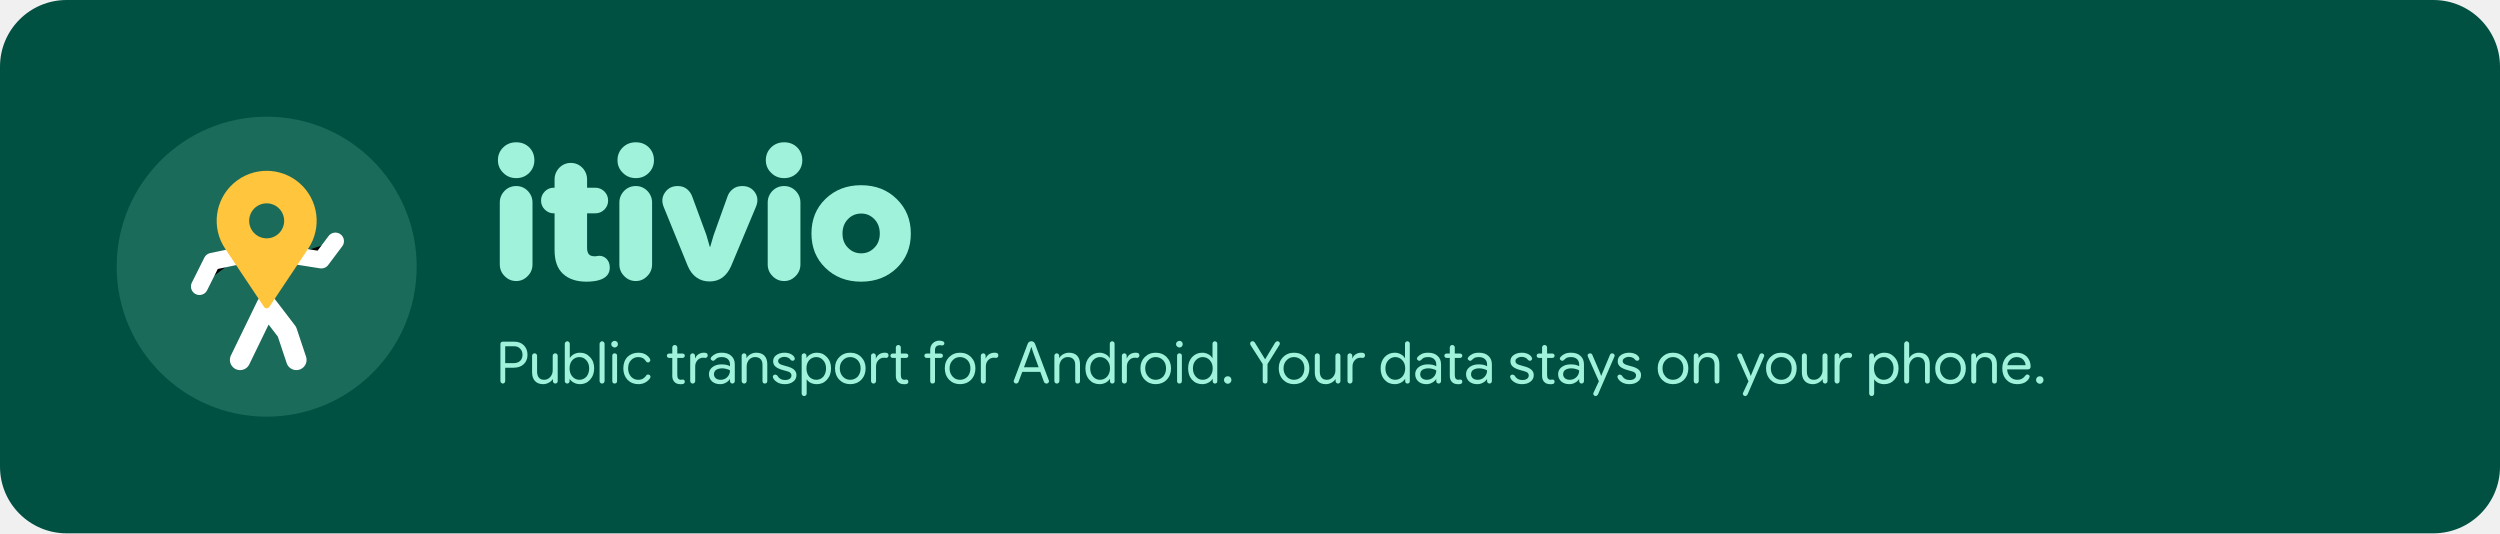
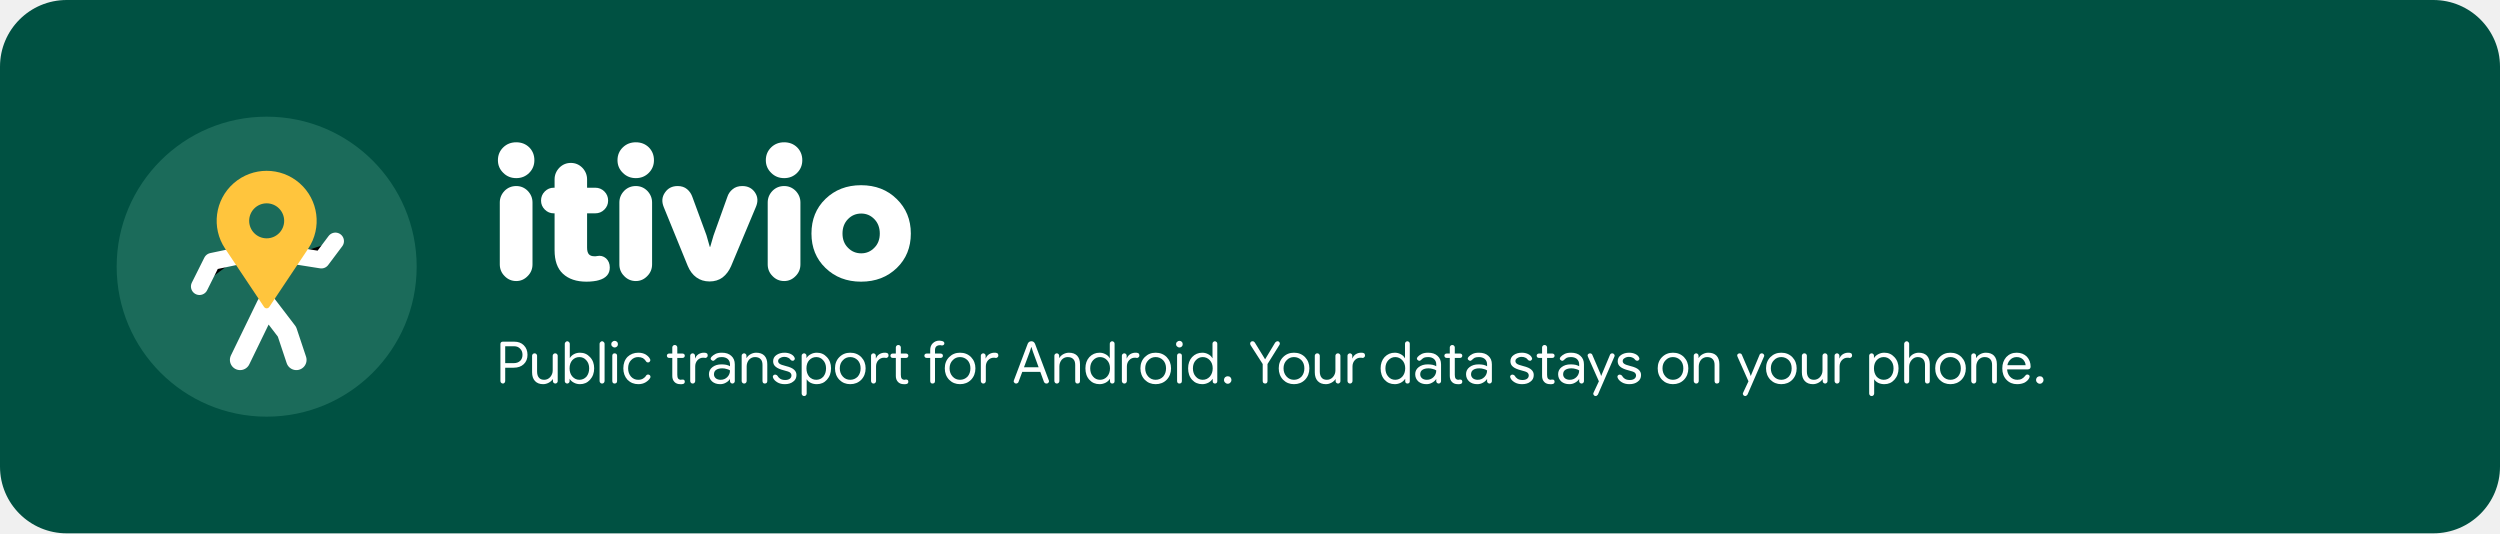
<svg xmlns="http://www.w3.org/2000/svg" width="1200" height="256" viewBox="0 0 1200 256" role="img" aria-label="itivio">
  <defs>
    <path id="g0" d="M11.8 0.9Q8.5 0.9 6.2 -1.5Q3.9 -3.8 3.9 -7.1L3.9 -36.8Q3.9 -40 6.2 -42.4Q8.5 -44.7 11.8 -44.7L11.8 -44.7Q15 -44.7 17.3 -42.4Q19.6 -40 19.6 -36.8L19.6 -7.1Q19.6 -3.8 17.3 -1.5Q15 0.9 11.8 0.9L11.8 0.9ZM11.8 -48.5Q8.1 -48.5 5.6 -51Q3 -53.5 3 -57.1Q3 -60.8 5.6 -63.3Q8.1 -65.7 11.8 -65.7Q15.5 -65.7 18 -63.3Q20.5 -60.8 20.5 -57.1Q20.5 -53.5 18 -51Q15.5 -48.5 11.8 -48.5Z" />
    <path id="g1" d="M22 1.2Q14.8 1.2 10.7 -2.6Q6.7 -6.3 6.7 -13.9L6.7 -47.9Q6.7 -51.1 9 -53.5Q11.3 -55.8 14.5 -55.8L14.5 -55.8Q17.7 -55.8 20 -53.5Q22.3 -51.1 22.3 -47.9L22.3 -15.1Q22.3 -12.9 23.2 -11.9Q24.1 -11 25.7 -11Q26.2 -11 26.5 -11Q26.8 -11.1 27.1 -11.1Q29.5 -11.6 31.4 -10Q33.2 -8.3 33.2 -5.6L33.2 -5.6Q33.2 -3.3 31.9 -1.8Q30.5 -0.2 27.9 0.5Q27 0.8 25.3 1Q23.7 1.2 22 1.2ZM6.3 -31.6Q3.8 -31.6 2 -33.4Q0.2 -35.2 0.2 -37.7L0.2 -37.7Q0.2 -40.3 2 -42.1Q3.8 -43.9 6.3 -43.9L26.2 -43.9Q28.8 -43.9 30.6 -42.1Q32.4 -40.3 32.4 -37.7L32.4 -37.7Q32.4 -35.2 30.6 -33.4Q28.8 -31.6 26.2 -31.6L6.3 -31.6Z" />
    <path id="g2" d="M23.7 1.1Q20 1.1 17.3 -0.9Q14.7 -2.8 13.2 -6.4L1.7 -34.6Q0.1 -38.5 2.3 -41.6Q4.4 -44.7 8.4 -44.7L8.4 -44.7Q11.1 -44.7 12.9 -43.2Q14.7 -41.7 15.5 -39.3L22.2 -21.1L23.8 -15.5L24 -15.5L25.6 -21L32.2 -39.4Q32.9 -41.7 34.8 -43.2Q36.6 -44.7 39.4 -44.7L39.4 -44.7Q43.4 -44.7 45.5 -41.6Q47.6 -38.5 45.9 -34.6L34 -6.2Q32.5 -2.8 29.9 -0.8Q27.3 1.1 23.7 1.1L23.7 1.1Z" />
    <path id="g3" d="M25.3 1.2Q15 1.2 8.2 -5.4Q1.5 -11.9 1.5 -21.9L1.5 -21.9Q1.5 -32 8.2 -38.5Q15 -45.1 25.3 -45.1Q35.7 -45.1 42.4 -38.5Q49.2 -31.9 49.2 -21.9L49.2 -21.9Q49.2 -11.9 42.5 -5.4Q35.7 1.2 25.3 1.2ZM25.4 -12.4Q29.1 -12.4 31.7 -15.1Q34.3 -17.7 34.3 -21.9L34.3 -21.9Q34.3 -26.1 31.7 -28.8Q29.1 -31.5 25.4 -31.5Q21.6 -31.5 19 -28.8Q16.4 -26.1 16.4 -21.9L16.4 -21.9Q16.4 -17.7 19 -15.1Q21.6 -12.4 25.4 -12.4Z" />
    <path id="g4" d="M3.4 0.1Q2.9 0.1 2.5 -0.3Q2.2 -0.6 2.2 -1.2L2.2 -18.9Q2.2 -19.4 2.5 -19.7Q2.9 -20 3.3 -20L8.8 -20Q11.7 -20 13.4 -18.3Q15.2 -16.5 15.2 -13.7L15.2 -13.7Q15.2 -10.9 13.4 -9.2Q11.6 -7.5 8.6 -7.5L3.4 -7.5L3.4 -9.7L8.7 -9.7Q10.5 -9.7 11.7 -10.8Q12.8 -11.9 12.8 -13.7L12.8 -13.7Q12.8 -15.5 11.7 -16.6Q10.6 -17.8 8.8 -17.8L4.5 -17.8L4.5 -1.2Q4.5 -0.6 4.2 -0.3Q3.9 0.1 3.4 0.1L3.4 0.1Z" />
    <path id="g5" d="M6.9 0.4Q4.4 0.4 3 -1.1Q1.6 -2.6 1.6 -5.3L1.6 -13.3Q1.6 -13.7 2 -14.1Q2.3 -14.4 2.8 -14.4L2.8 -14.4Q3.3 -14.4 3.6 -14.1Q4 -13.7 4 -13.3L4 -5.7Q4 -3.7 4.9 -2.7Q5.7 -1.7 7.4 -1.7Q9.1 -1.7 10.3 -3Q11.5 -4.4 11.5 -6.2L11.5 -13.3Q11.5 -13.7 11.9 -14.1Q12.2 -14.4 12.7 -14.4L12.7 -14.4Q13.2 -14.4 13.5 -14.1Q13.9 -13.7 13.9 -13.3L13.9 -1Q13.9 -0.5 13.5 -0.2Q13.2 0.1 12.8 0.1L12.8 0.1Q12.3 0.1 12 -0.2Q11.6 -0.5 11.6 -1L11.6 -3.2L12.7 -2.1L11.6 -2.1Q10.9 -1 9.6 -0.3Q8.3 0.4 6.9 0.4Z" />
    <path id="g6" d="M9 0.4Q7.4 0.4 6.1 -0.3Q4.7 -1 4 -2.2L3.4 -2.2L4 -2.8L4 -1Q4 -0.5 3.6 -0.2Q3.3 0.1 2.9 0.1L2.9 0.1Q2.4 0.1 2.1 -0.2Q1.7 -0.5 1.7 -1L1.7 -19Q1.7 -19.5 2.1 -19.8Q2.4 -20.2 2.9 -20.2L2.9 -20.2Q3.4 -20.2 3.7 -19.8Q4.1 -19.5 4.1 -19L4.1 -12.1L4.1 -12.1Q4.8 -13.3 6.1 -14Q7.4 -14.7 9 -14.7Q11.9 -14.7 13.8 -12.6Q15.8 -10.5 15.8 -7.2L15.8 -7.2Q15.8 -3.9 13.8 -1.7Q11.9 0.4 9 0.4ZM8.7 -1.7Q10.7 -1.7 12.1 -3.2Q13.4 -4.8 13.4 -7.2L13.4 -7.2Q13.4 -9.6 12 -11.1Q10.7 -12.6 8.7 -12.6Q6.7 -12.6 5.3 -11.1Q4 -9.6 4 -7.2L4 -7.2Q4 -4.8 5.3 -3.3Q6.7 -1.7 8.7 -1.7Z" />
    <path id="g7" d="M2.9 0.1Q2.4 0.1 2.1 -0.2Q1.7 -0.6 1.7 -1.1L1.7 -19Q1.7 -19.5 2.1 -19.8Q2.4 -20.2 2.9 -20.2L2.9 -20.2Q3.4 -20.2 3.7 -19.8Q4.1 -19.5 4.1 -19L4.1 -1.1Q4.1 -0.6 3.7 -0.2Q3.4 0.1 2.9 0.1L2.9 0.1Z" />
    <path id="g8" d="M3.1 0.1Q2.6 0.1 2.3 -0.2Q2 -0.6 2 -1.1L2 -13.3Q2 -13.7 2.3 -14.1Q2.6 -14.4 3.1 -14.4L3.1 -14.4Q3.6 -14.4 4 -14.1Q4.3 -13.7 4.3 -13.3L4.3 -1.1Q4.3 -0.6 4 -0.2Q3.6 0.1 3.1 0.1L3.1 0.1ZM3.1 -17.2Q2.5 -17.2 2 -17.7Q1.5 -18.1 1.5 -18.8Q1.5 -19.5 2 -19.9Q2.5 -20.4 3.1 -20.4Q3.8 -20.4 4.3 -19.9Q4.7 -19.5 4.7 -18.8Q4.7 -18.1 4.3 -17.7Q3.8 -17.2 3.1 -17.2Z" />
    <path id="g9" d="M8.2 0.4Q5.1 0.4 3 -1.7Q1 -3.9 1 -7.2L1 -7.2Q1 -10.6 3 -12.7Q5.1 -14.7 8.2 -14.7Q10.3 -14.7 11.8 -13.8Q13.3 -12.8 13.8 -11.7Q14.1 -11.2 13.9 -10.8Q13.7 -10.3 13.3 -10.1L13.3 -10.1Q12.9 -10 12.4 -10.1Q12 -10.3 11.8 -10.7Q11.3 -11.5 10.4 -12.1Q9.4 -12.6 8.1 -12.6Q6.1 -12.6 4.7 -11.1Q3.3 -9.7 3.3 -7.2L3.3 -7.2Q3.3 -4.8 4.7 -3.2Q6.1 -1.7 8.1 -1.7Q9.6 -1.7 10.5 -2.3Q11.5 -2.9 11.9 -3.7Q12.2 -4.1 12.6 -4.2Q13 -4.3 13.4 -4.1L13.4 -4.1Q13.9 -3.9 14 -3.4Q14.1 -3 13.9 -2.6Q13.2 -1.4 11.7 -0.5Q10.2 0.4 8.2 0.4Z" />
    <path id="g11" d="M7 0.4Q5.3 0.4 4.3 -0.6Q3.2 -1.7 3.2 -3.5L3.2 -17.3Q3.2 -17.7 3.6 -18.1Q3.9 -18.4 4.4 -18.4L4.4 -18.4Q4.9 -18.4 5.2 -18.1Q5.6 -17.7 5.6 -17.3L5.6 -4.1Q5.6 -2.9 6 -2.3Q6.5 -1.7 7.4 -1.7Q7.6 -1.7 7.7 -1.8Q7.9 -1.8 8 -1.8Q8.5 -1.9 8.9 -1.6Q9.2 -1.3 9.2 -0.8L9.2 -0.8Q9.2 -0.4 9 -0.1Q8.8 0.2 8.4 0.3Q8.1 0.4 7.8 0.4Q7.4 0.4 7 0.4ZM1.7 -12.2Q1.2 -12.2 0.9 -12.5Q0.6 -12.8 0.6 -13.3L0.6 -13.3Q0.6 -13.7 0.9 -14Q1.2 -14.3 1.7 -14.3L8.1 -14.3Q8.6 -14.3 8.9 -14Q9.2 -13.7 9.2 -13.3L9.2 -13.3Q9.2 -12.8 8.9 -12.5Q8.6 -12.2 8.1 -12.2L1.7 -12.2Z" />
    <path id="g12" d="M2.9 0.1Q2.4 0.1 2.1 -0.2Q1.7 -0.6 1.7 -1.1L1.7 -13.3Q1.7 -13.8 2.1 -14.1Q2.4 -14.4 2.9 -14.4L2.9 -14.4Q3.3 -14.4 3.6 -14.1Q4 -13.8 4 -13.3L4 -11.7L3.6 -12L4.1 -12Q4.5 -13.2 5.7 -14Q6.9 -14.7 8.2 -14.7Q8.5 -14.7 8.7 -14.7Q9 -14.7 9.2 -14.6Q9.6 -14.5 9.9 -14.2Q10.1 -13.8 10.1 -13.3L10.1 -13.3Q10.1 -12.8 9.7 -12.5Q9.3 -12.1 8.8 -12.2Q8.6 -12.3 8.4 -12.3Q8.2 -12.3 7.9 -12.3Q6.3 -12.3 5.2 -11.1Q4.1 -9.9 4.1 -8.1L4.1 -1.1Q4.1 -0.6 3.7 -0.2Q3.4 0.1 2.9 0.1L2.9 0.1Z" />
    <path id="g13" d="M6.3 0.4Q3.9 0.4 2.4 -0.9Q0.9 -2.3 0.9 -4.4L0.9 -4.4Q0.9 -6.5 2.6 -7.8Q4.3 -9.1 6.9 -9.1Q8.1 -9.1 9.2 -8.9Q10.4 -8.6 11 -8.2L11 -9.1Q11 -10.7 9.9 -11.7Q8.8 -12.6 7.1 -12.6Q5.9 -12.6 5.1 -12.3Q4.4 -11.9 3.8 -11.3Q3.4 -10.9 3 -10.8Q2.5 -10.8 2.2 -11.1L2.2 -11.1Q1.8 -11.3 1.7 -11.8Q1.7 -12.2 2.1 -12.7Q2.8 -13.5 4 -14.1Q5.2 -14.7 7.1 -14.7Q10 -14.7 11.6 -13.2Q13.3 -11.7 13.3 -9.1L13.3 -1Q13.3 -0.5 12.9 -0.2Q12.6 0.1 12.2 0.1L12.2 0.1Q11.7 0.1 11.4 -0.2Q11 -0.5 11 -1L11 -3.4L11.9 -2.1L11 -2.1Q10.3 -1 9 -0.3Q7.8 0.4 6.3 0.4ZM6.5 -1.7Q8.4 -1.7 9.7 -3Q11 -4.3 11 -6.2L11 -6.2Q10.3 -6.7 9.3 -6.9Q8.4 -7.2 7.3 -7.2Q5.5 -7.2 4.4 -6.5Q3.3 -5.8 3.3 -4.3L3.3 -4.3Q3.3 -3.2 4.2 -2.4Q5.1 -1.7 6.5 -1.7Z" />
    <path id="g14" d="M1.7 -1.1L1.7 -13.3Q1.7 -13.8 2.1 -14.1Q2.4 -14.4 2.9 -14.4L2.9 -14.4Q3.3 -14.4 3.6 -14.1Q4 -13.8 4 -13.3L4 -11.8L3.6 -12.2L4.1 -12.2Q4.7 -13.3 6 -14Q7.3 -14.7 8.7 -14.7Q11.2 -14.7 12.6 -13.3Q14 -11.8 14 -9.2L14 -1.1Q14 -0.6 13.7 -0.2Q13.3 0.1 12.8 0.1L12.8 0.1Q12.3 0.1 12 -0.2Q11.7 -0.6 11.7 -1.1L11.7 -8.8Q11.7 -10.7 10.8 -11.6Q9.9 -12.6 8.1 -12.6Q6.4 -12.6 5.2 -11.3Q4.1 -9.9 4.1 -8.1L4.1 -1.1Q4.1 -0.6 3.7 -0.2Q3.4 0.1 2.9 0.1L2.9 0.1Q2.4 0.1 2.1 -0.2Q1.7 -0.6 1.7 -1.1Z" />
    <path id="g15" d="M6.7 0.4Q4.6 0.4 3.1 -0.5Q1.6 -1.4 1.1 -2.6Q0.9 -3.1 1 -3.5Q1.2 -3.9 1.6 -4.1L1.6 -4.1Q2.1 -4.3 2.5 -4.1Q2.9 -4 3.2 -3.6Q3.6 -2.8 4.5 -2.2Q5.4 -1.6 6.9 -1.6Q8.3 -1.6 9.1 -2.2Q9.9 -2.8 9.9 -3.8L9.9 -3.8Q9.9 -4.6 9.2 -5.2Q8.5 -5.7 6.4 -6.2Q3.6 -6.9 2.4 -7.9Q1.1 -8.9 1.1 -10.6L1.1 -10.6Q1.1 -12.5 2.7 -13.6Q4.3 -14.7 6.6 -14.7Q8.2 -14.7 9.5 -14.1Q10.8 -13.5 11.3 -12.5Q11.6 -12 11.5 -11.6Q11.3 -11.2 10.9 -10.9L10.9 -10.9Q10.5 -10.8 10.1 -10.9Q9.7 -11 9.4 -11.4Q9 -12 8.3 -12.3Q7.5 -12.7 6.5 -12.7Q5.3 -12.7 4.4 -12.1Q3.5 -11.6 3.5 -10.7L3.5 -10.7Q3.5 -9.9 4.2 -9.4Q4.8 -8.9 7.2 -8.3Q10.1 -7.6 11.2 -6.5Q12.3 -5.5 12.3 -4L12.3 -4Q12.3 -1.9 10.7 -0.8Q9.2 0.4 6.7 0.4Z" />
    <path id="g16" d="M2.9 6.1Q2.4 6.1 2.1 5.8Q1.7 5.4 1.7 4.9L1.7 -13.3Q1.7 -13.8 2.1 -14.1Q2.4 -14.4 2.9 -14.4L2.9 -14.4Q3.3 -14.4 3.6 -14.1Q4 -13.8 4 -13.3L4 -11.5L3.4 -12.1L4 -12.1Q4.7 -13.3 6.1 -14Q7.4 -14.7 9 -14.7Q11.9 -14.7 13.8 -12.6Q15.8 -10.5 15.8 -7.2L15.8 -7.2Q15.8 -3.9 13.8 -1.7Q11.9 0.4 9 0.4Q7.4 0.4 6.1 -0.2Q4.7 -0.9 4.1 -2L4.1 -2L4.1 4.9Q4.1 5.4 3.7 5.8Q3.4 6.1 2.9 6.1L2.9 6.1ZM8.7 -1.7Q10.7 -1.7 12.1 -3.2Q13.4 -4.8 13.4 -7.2L13.4 -7.2Q13.4 -9.6 12 -11.1Q10.7 -12.6 8.7 -12.6Q6.7 -12.6 5.3 -11.1Q4 -9.6 4 -7.2L4 -7.2Q4 -4.8 5.3 -3.2Q6.7 -1.7 8.7 -1.7Z" />
    <path id="g17" d="M8.3 0.4Q5.2 0.4 3.1 -1.7Q1 -3.9 1 -7.2L1 -7.2Q1 -10.5 3.1 -12.6Q5.2 -14.7 8.3 -14.7Q11.5 -14.7 13.6 -12.6Q15.7 -10.4 15.7 -7.2L15.7 -7.2Q15.7 -3.9 13.6 -1.7Q11.5 0.4 8.3 0.4ZM8.3 -1.7Q10.4 -1.7 11.9 -3.2Q13.3 -4.8 13.3 -7.2L13.3 -7.2Q13.3 -9.6 11.9 -11.1Q10.4 -12.6 8.3 -12.6Q6.2 -12.6 4.8 -11.1Q3.3 -9.6 3.3 -7.2L3.3 -7.2Q3.3 -4.8 4.8 -3.2Q6.2 -1.7 8.3 -1.7Z" />
    <path id="g18" d="M1.7 -12.2Q1.2 -12.2 0.9 -12.5Q0.6 -12.8 0.6 -13.3L0.6 -13.3Q0.6 -13.7 0.9 -14Q1.2 -14.3 1.7 -14.3L8.4 -14.3Q8.8 -14.3 9.2 -14Q9.5 -13.7 9.5 -13.3L9.5 -13.3Q9.5 -12.8 9.2 -12.5Q8.8 -12.2 8.4 -12.2L1.7 -12.2ZM4.5 0.1Q4 0.1 3.7 -0.2Q3.4 -0.6 3.4 -1.1L3.4 -16Q3.4 -18 4.6 -19.2Q5.9 -20.5 7.8 -20.5Q8.3 -20.5 8.6 -20.4Q8.9 -20.4 9.1 -20.3Q9.6 -20.2 9.9 -19.9Q10.2 -19.6 10.2 -19.2L10.2 -19.2Q10.2 -18.7 9.8 -18.4Q9.4 -18.1 8.9 -18.2Q8.6 -18.2 8.5 -18.3Q8.3 -18.3 8 -18.3Q7 -18.3 6.3 -17.7Q5.7 -17.1 5.7 -15.9L5.7 -13.8L5.7 -13.3L5.7 -1.1Q5.7 -0.6 5.4 -0.2Q5 0.1 4.5 0.1L4.5 0.1Z" />
    <path id="g19" d="M2 0.1Q1.4 0.1 1.1 -0.4Q0.7 -0.8 1 -1.5L7.6 -19Q7.8 -19.5 8.3 -19.9Q8.8 -20.2 9.4 -20.2L9.4 -20.2Q9.9 -20.2 10.4 -19.9Q10.9 -19.5 11.1 -19L17.7 -1.5Q18 -0.9 17.6 -0.4Q17.3 0.1 16.6 0.1L16.6 0.1Q16.2 0.1 15.9 -0.1Q15.6 -0.3 15.4 -0.7L10.1 -15.2L9.4 -17.4L9.3 -17.4L8.6 -15.2L3.2 -0.7Q3.1 -0.3 2.7 -0.1Q2.4 0.1 2 0.1L2 0.1ZM3.6 -5.5L4.4 -7.7L13.7 -7.7L14.5 -5.5L3.6 -5.5Z" />
    <path id="g20" d="M7.8 0.4Q4.8 0.4 2.9 -1.7Q1 -3.8 1 -7.2L1 -7.2Q1 -10.5 2.9 -12.6Q4.9 -14.7 7.8 -14.7Q9.3 -14.7 10.6 -14Q12 -13.3 12.6 -12.1L12.7 -12.1L12.7 -19Q12.7 -19.5 13 -19.8Q13.4 -20.2 13.8 -20.2L13.8 -20.2Q14.3 -20.2 14.7 -19.8Q15 -19.5 15 -19L15 -1Q15 -0.5 14.7 -0.2Q14.4 0.1 13.9 0.1L13.9 0.1Q13.4 0.1 13.1 -0.2Q12.8 -0.5 12.8 -1L12.8 -2.7L13.1 -2.1L12.7 -2.1Q12 -1 10.7 -0.3Q9.3 0.4 7.8 0.4ZM8 -1.7Q10 -1.7 11.4 -3.2Q12.8 -4.8 12.8 -7.2L12.8 -7.2Q12.8 -9.6 11.4 -11.1Q10 -12.6 8 -12.6Q6.1 -12.6 4.7 -11.1Q3.3 -9.6 3.3 -7.2L3.3 -7.2Q3.3 -4.7 4.7 -3.2Q6 -1.7 8 -1.7Z" />
    <path id="g21" d="M3.3 0.2Q2.6 0.2 2 -0.4Q1.5 -0.9 1.5 -1.6Q1.5 -2.3 2 -2.9Q2.6 -3.4 3.3 -3.4Q4.1 -3.4 4.6 -2.9Q5.1 -2.3 5.1 -1.6Q5.1 -0.9 4.6 -0.4Q4.1 0.2 3.3 0.2Z" />
    <path id="g22" d="M7.3 -9.1L1.4 -18.3Q1 -19 1.3 -19.6Q1.6 -20.2 2.4 -20.2L2.4 -20.2Q2.7 -20.2 3 -20Q3.3 -19.8 3.4 -19.6L7.7 -12.6L8.3 -11.6L8.4 -11.6L9 -12.6L13.2 -19.6Q13.4 -19.8 13.7 -20Q14 -20.2 14.3 -20.2L14.3 -20.2Q15 -20.2 15.3 -19.6Q15.6 -19 15.2 -18.4L9.4 -9.1L7.3 -9.1ZM8.4 0.1Q7.9 0.1 7.5 -0.2Q7.2 -0.6 7.2 -1.1L7.2 -10.4L9.5 -10.4L9.5 -1.1Q9.5 -0.6 9.2 -0.2Q8.9 0.1 8.4 0.1L8.4 0.1Z" />
    <path id="g23" d="M4.5 6.1Q3.9 6.1 3.6 5.6Q3.2 5.1 3.5 4.5L6.4 -1.7L6.5 0L0.8 -12.8Q0.5 -13.4 0.8 -13.9Q1.2 -14.4 1.8 -14.4L1.8 -14.4Q2.1 -14.4 2.5 -14.2Q2.8 -14 2.9 -13.7L6.8 -4.6L7.1 -3.6L7.2 -3.6L7.6 -4.6L11.4 -13.7Q11.5 -14 11.8 -14.2Q12.1 -14.4 12.5 -14.4L12.5 -14.4Q13.1 -14.4 13.4 -13.9Q13.8 -13.4 13.5 -12.8L5.6 5.4Q5.4 5.7 5.1 5.9Q4.8 6.1 4.5 6.1L4.5 6.1Z" />
    <path id="g24" d="M2.9 0.1Q2.4 0.1 2.1 -0.2Q1.7 -0.6 1.7 -1.1L1.7 -19Q1.7 -19.5 2.1 -19.8Q2.4 -20.2 2.9 -20.2L2.9 -20.2Q3.4 -20.2 3.7 -19.8Q4.1 -19.5 4.1 -19L4.1 -12.2L4.2 -12.2Q4.8 -13.3 6 -14Q7.3 -14.7 8.7 -14.7Q11.2 -14.7 12.6 -13.3Q14 -11.8 14 -9.2L14 -1.1Q14 -0.6 13.7 -0.2Q13.3 0.1 12.8 0.1L12.8 0.1Q12.3 0.1 12 -0.2Q11.7 -0.6 11.7 -1.1L11.7 -8.8Q11.7 -10.6 10.8 -11.6Q9.9 -12.6 8.2 -12.6Q6.5 -12.6 5.3 -11.2Q4.1 -9.8 4.1 -8L4.1 -1.1Q4.1 -0.6 3.7 -0.2Q3.4 0.1 2.9 0.1L2.9 0.1Z" />
    <path id="g25" d="M8.1 0.4Q5 0.4 3 -1.7Q1 -3.8 1 -7.2L1 -7.2Q1 -10.4 2.9 -12.6Q4.9 -14.7 7.9 -14.7Q10.9 -14.7 12.8 -12.8Q14.6 -10.8 14.6 -8Q14.6 -8 14.6 -8Q14.6 -8 14.6 -8Q14.6 -7.5 14.3 -7.1Q13.9 -6.7 13.3 -6.7L2.4 -6.7L2.4 -8.7L12.2 -8.7L12.2 -8.7Q12.1 -10.2 11 -11.4Q9.8 -12.6 7.9 -12.6Q5.9 -12.6 4.6 -11.1Q3.3 -9.7 3.3 -7.2L3.3 -7.2Q3.3 -4.7 4.7 -3.2Q6.1 -1.7 8.2 -1.7Q9.5 -1.7 10.4 -2.2Q11.3 -2.7 12 -3.6Q12.3 -4.1 12.7 -4.2Q13.1 -4.3 13.6 -4.1L13.6 -4.1Q14 -3.9 14.1 -3.5Q14.2 -3.1 13.9 -2.5Q13.3 -1.3 11.8 -0.4Q10.2 0.4 8.1 0.4Z" />
  </defs>
  <rect width="1200" height="256" rx="32" fill="#005142" />
  <g transform="translate(20 20) scale(2)">
    <defs>
      <clipPath id="logo">
        <circle cx="54" cy="54" r="36" />
      </clipPath>
    </defs>
    <g clip-path="url(#logo)">
      <path d="M0,0h108v108h-108z" fill="#1B6B5A" />
      <path d="M54,63.25L47.625,76.375 M54,63.25L58.875,69.625L61.125,76.375" stroke="#FFFFFF" stroke-width="4.9" stroke-linecap="round" stroke-linejoin="round" />
      <path d="M48,51.25L40.875,52.75L37.875,58.75 M60,51.25L67.125,52.375L70.5,47.875" stroke="#FFFFFF" stroke-width="4.1" stroke-linecap="round" stroke-linejoin="round" />
      <path d="M53.377,63.667L44.024,49.665A12,12 0,1 1,63.976 49.665L54.623,63.667A0.75,0.75 0,0 1,53.377 63.667Z M49.8,43a4.2,4.2 0,1 0,8.4 0a4.2,4.2 0,1 0,-8.4 0z" fill="#FFC53D" fill-rule="evenodd" />
    </g>
  </g>
-   <g fill="#A1F2DB">
+   <g fill="#FFFFFF">
    <use href="#g0" x="236" y="134" />
    <use href="#g1" x="259.5" y="134" />
    <use href="#g0" x="293.4" y="134" />
    <use href="#g2" x="316.9" y="134" />
    <use href="#g0" x="364.6" y="134" />
    <use href="#g3" x="388" y="134" />
  </g>
-   <g fill="#A1F2DB">
+   <g fill="#FFFFFF">
    <use href="#g4" x="238" y="184" />
    <use href="#g5" x="253.8" y="184" />
    <use href="#g6" x="269.4" y="184" />
    <use href="#g7" x="286.1" y="184" />
    <use href="#g8" x="291.9" y="184" />
    <use href="#g9" x="298.2" y="184" />
    <use href="#g11" x="319.5" y="184" />
    <use href="#g12" x="329.6" y="184" />
    <use href="#g13" x="339.4" y="184" />
    <use href="#g14" x="354.3" y="184" />
    <use href="#g15" x="370" y="184" />
    <use href="#g16" x="383.1" y="184" />
    <use href="#g17" x="399.8" y="184" />
    <use href="#g12" x="416.4" y="184" />
    <use href="#g11" x="426.8" y="184" />
    <use href="#g18" x="443.1" y="184" />
    <use href="#g17" x="452.5" y="184" />
    <use href="#g12" x="469.1" y="184" />
    <use href="#g19" x="485.7" y="184" />
    <use href="#g14" x="504.4" y="184" />
    <use href="#g20" x="520" y="184" />
    <use href="#g12" x="536.8" y="184" />
    <use href="#g17" x="546.4" y="184" />
    <use href="#g8" x="563" y="184" />
    <use href="#g20" x="569.3" y="184" />
    <use href="#g21" x="586" y="184" />
    <use href="#g22" x="598.9" y="184" />
    <use href="#g17" x="612.8" y="184" />
    <use href="#g5" x="629.5" y="184" />
    <use href="#g12" x="645.1" y="184" />
    <use href="#g20" x="661.7" y="184" />
    <use href="#g13" x="678.4" y="184" />
    <use href="#g11" x="692.7" y="184" />
    <use href="#g13" x="702.8" y="184" />
    <use href="#g15" x="723.9" y="184" />
    <use href="#g11" x="737" y="184" />
    <use href="#g13" x="747" y="184" />
    <use href="#g23" x="761.4" y="184" />
    <use href="#g15" x="775.4" y="184" />
    <use href="#g17" x="794.7" y="184" />
    <use href="#g14" x="811.3" y="184" />
    <use href="#g23" x="833.2" y="184" />
    <use href="#g17" x="846.7" y="184" />
    <use href="#g5" x="863.3" y="184" />
    <use href="#g12" x="878.9" y="184" />
    <use href="#g16" x="895.5" y="184" />
    <use href="#g24" x="912.3" y="184" />
    <use href="#g17" x="927.9" y="184" />
    <use href="#g14" x="944.5" y="184" />
    <use href="#g25" x="960.1" y="184" />
    <use href="#g21" x="975.8" y="184" />
  </g>
</svg>
